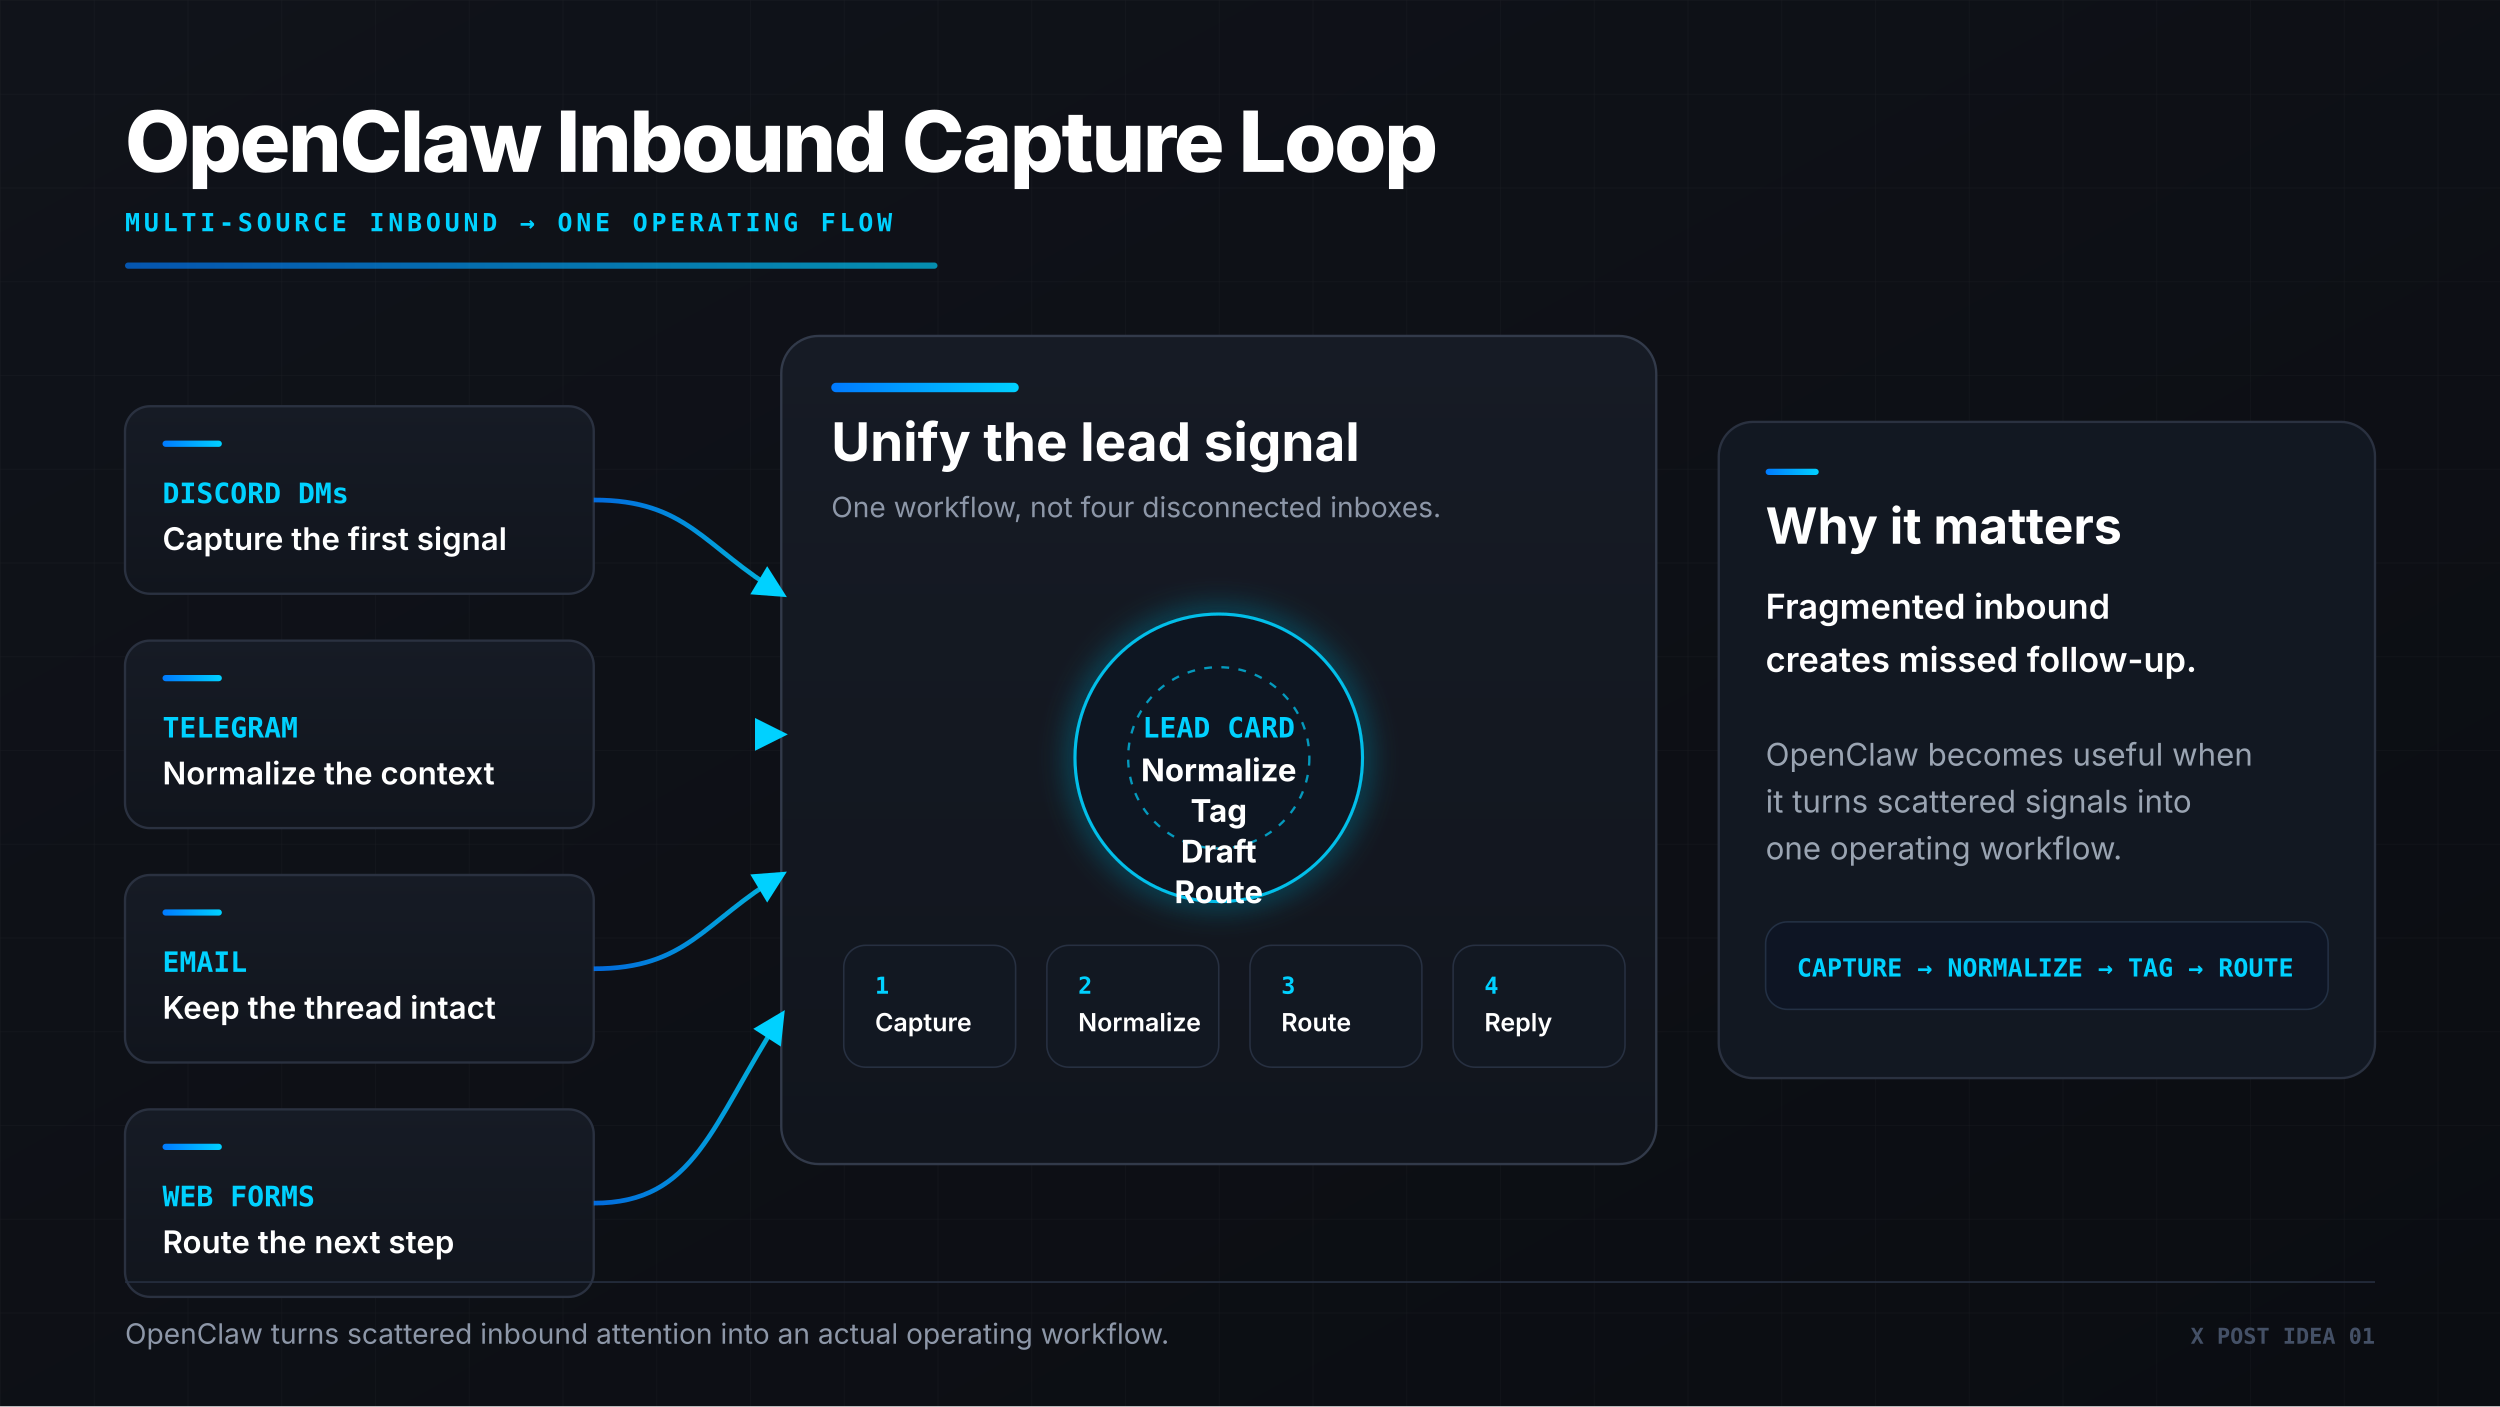
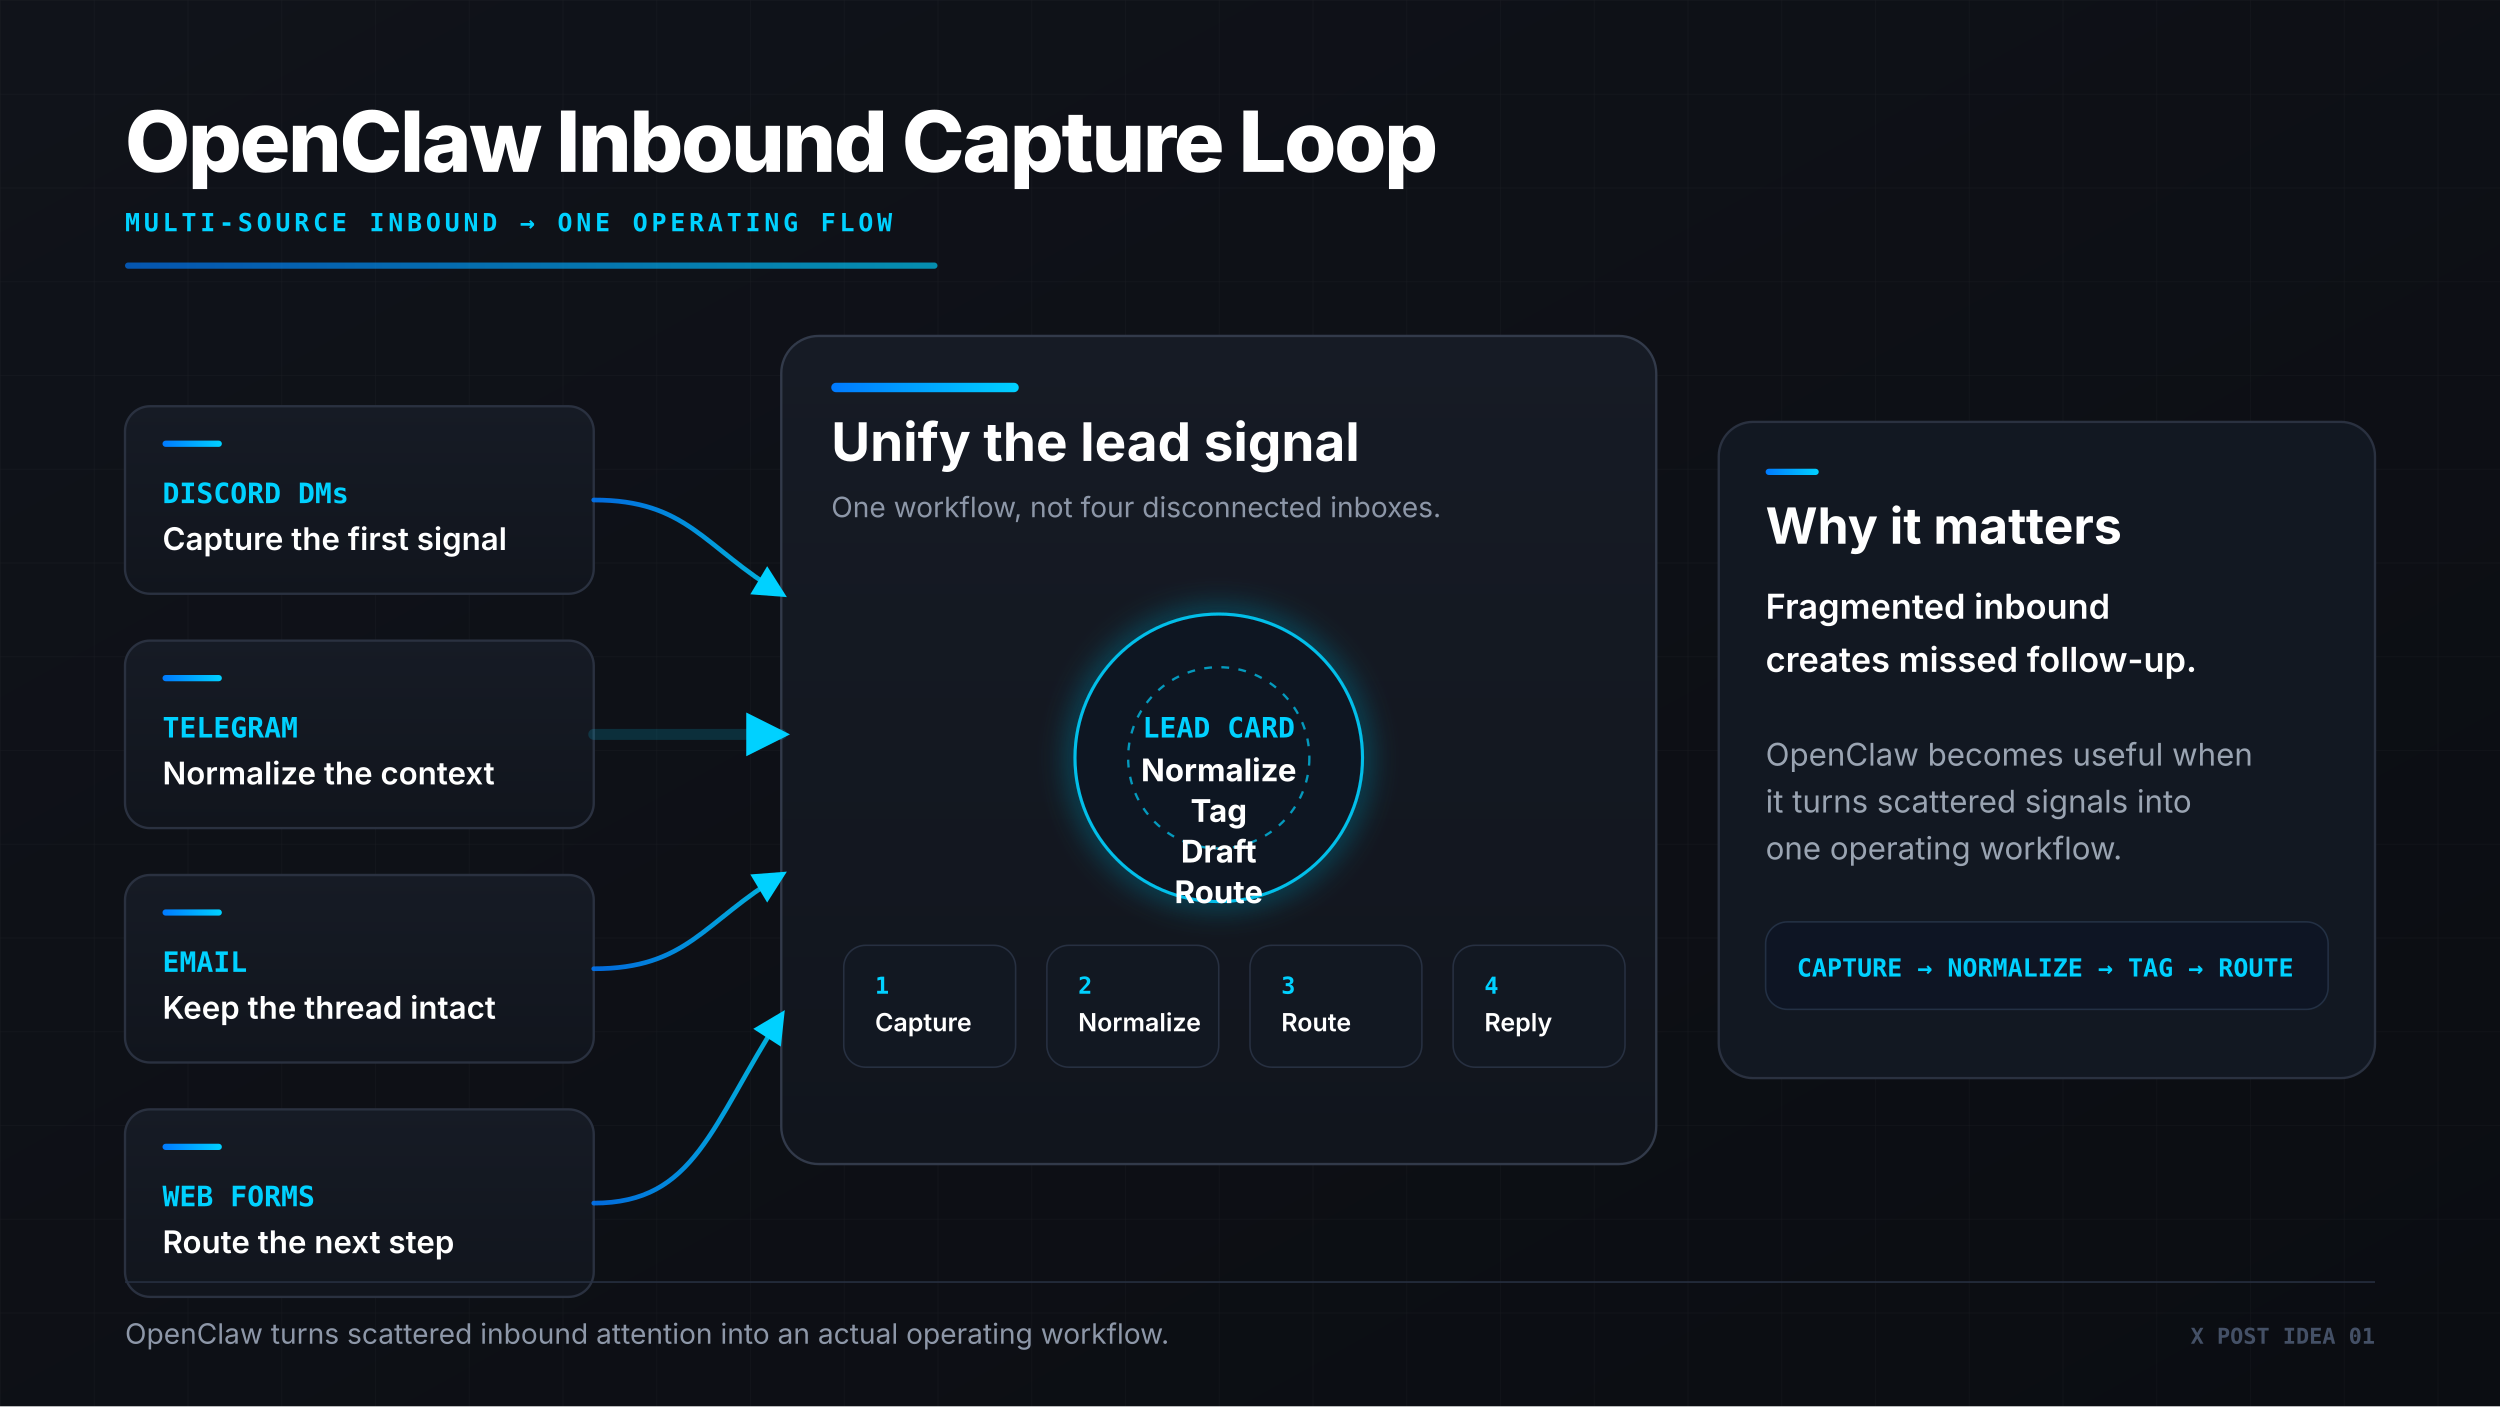
<svg xmlns="http://www.w3.org/2000/svg" width="1600" height="900" viewBox="0 0 1600 900">
  <defs>
    <linearGradient id="bgGrad" x1="0%" y1="0%" x2="100%" y2="100%">
      <stop offset="0%" style="stop-color:#10131A;stop-opacity:1" />
      <stop offset="100%" style="stop-color:#0B0D12;stop-opacity:1" />
    </linearGradient>
    <linearGradient id="cardGrad" x1="0%" y1="0%" x2="0%" y2="100%">
      <stop offset="0%" style="stop-color:#161B25;stop-opacity:1" />
      <stop offset="100%" style="stop-color:#11151D;stop-opacity:1" />
    </linearGradient>
    <linearGradient id="accentGrad" x1="0%" y1="0%" x2="100%" y2="0%">
      <stop offset="0%" style="stop-color:#007AFF;stop-opacity:1" />
      <stop offset="100%" style="stop-color:#00D1FF;stop-opacity:1" />
    </linearGradient>
    <filter id="glow" x="-30%" y="-30%" width="160%" height="160%">
      <feGaussianBlur stdDeviation="10" result="blur" />
      <feMerge>
        <feMergeNode in="blur" />
        <feMergeNode in="SourceGraphic" />
      </feMerge>
    </filter>
    <pattern id="grid" width="60" height="60" patternUnits="userSpaceOnUse">
      <path d="M 60 0 L 0 0 0 60" fill="none" stroke="#FFFFFF" stroke-width="0.7" stroke-opacity="0.04" />
    </pattern>
    <marker id="arrow" viewBox="0 0 10 10" refX="8" refY="5" markerWidth="7" markerHeight="7" orient="auto-start-reverse">
      <path d="M 0 0 L 10 5 L 0 10 z" fill="#00D1FF" />
    </marker>
  </defs>
  <rect width="1600" height="900" fill="url(#bgGrad)" />
  <rect width="1600" height="900" fill="url(#grid)" />
  <text x="80" y="110" font-family="Inter, -apple-system, sans-serif" font-size="54" font-weight="800" fill="#FFFFFF" letter-spacing="-1.4">OpenClaw Inbound Capture Loop</text>
  <text x="80" y="148" font-family="ui-monospace, monospace" font-size="16" font-weight="600" fill="#00D1FF" letter-spacing="2.4">MULTI-SOURCE INBOUND → ONE OPERATING FLOW</text>
  <rect x="80" y="168" width="520" height="4" rx="2" fill="url(#accentGrad)" opacity="0.65" />
  <g transform="translate(80, 260)">
    <g>
      <rect width="300" height="120" rx="16" fill="url(#cardGrad)" stroke="#2A3140" stroke-width="1.5" />
      <rect x="24" y="22" width="38" height="4" rx="2" fill="url(#accentGrad)" />
      <text x="24" y="62" font-family="ui-monospace, monospace" font-size="18" font-weight="700" fill="#00D1FF">DISCORD DMs</text>
      <text x="24" y="92" font-family="Inter, -apple-system, sans-serif" font-size="20" font-weight="600" fill="#FFFFFF">Capture the first signal</text>
    </g>
    <g transform="translate(0, 150)">
      <rect width="300" height="120" rx="16" fill="url(#cardGrad)" stroke="#2A3140" stroke-width="1.5" />
      <rect x="24" y="22" width="38" height="4" rx="2" fill="url(#accentGrad)" />
      <text x="24" y="62" font-family="ui-monospace, monospace" font-size="18" font-weight="700" fill="#00D1FF">TELEGRAM</text>
      <text x="24" y="92" font-family="Inter, -apple-system, sans-serif" font-size="20" font-weight="600" fill="#FFFFFF">Normalize the context</text>
    </g>
    <g transform="translate(0, 300)">
      <rect width="300" height="120" rx="16" fill="url(#cardGrad)" stroke="#2A3140" stroke-width="1.5" />
      <rect x="24" y="22" width="38" height="4" rx="2" fill="url(#accentGrad)" />
      <text x="24" y="62" font-family="ui-monospace, monospace" font-size="18" font-weight="700" fill="#00D1FF">EMAIL</text>
      <text x="24" y="92" font-family="Inter, -apple-system, sans-serif" font-size="20" font-weight="600" fill="#FFFFFF">Keep the thread intact</text>
    </g>
    <g transform="translate(0, 450)">
      <rect width="300" height="120" rx="16" fill="url(#cardGrad)" stroke="#2A3140" stroke-width="1.5" />
      <rect x="24" y="22" width="38" height="4" rx="2" fill="url(#accentGrad)" />
      <text x="24" y="62" font-family="ui-monospace, monospace" font-size="18" font-weight="700" fill="#00D1FF">WEB FORMS</text>
      <text x="24" y="92" font-family="Inter, -apple-system, sans-serif" font-size="20" font-weight="600" fill="#FFFFFF">Route the next step</text>
    </g>
  </g>
  <g transform="translate(500, 215)">
    <rect width="560" height="530" rx="24" fill="url(#cardGrad)" stroke="#323A4A" stroke-width="1.5" />
    <rect x="32" y="30" width="120" height="6" rx="3" fill="url(#accentGrad)" />
    <text x="32" y="80" font-family="Inter, -apple-system, sans-serif" font-size="34" font-weight="700" fill="#FFFFFF">Unify the lead signal</text>
    <text x="32" y="116" font-family="Inter, -apple-system, sans-serif" font-size="18" font-weight="400" fill="#8D97A8">One workflow, not four disconnected inboxes.</text>
    <g transform="translate(90, 165)">
      <circle cx="190" cy="105" r="92" fill="#0E1524" stroke="#00D1FF" stroke-width="2" opacity="0.9" filter="url(#glow)" />
      <circle cx="190" cy="105" r="58" fill="none" stroke="#00D1FF" stroke-width="1.5" stroke-dasharray="5 6" opacity="0.7" />
      <text x="190" y="92" text-anchor="middle" font-family="ui-monospace, monospace" font-size="18" font-weight="700" fill="#00D1FF">LEAD CARD</text>
      <text x="190" y="120" text-anchor="middle" font-family="Inter, -apple-system, sans-serif" font-size="20" font-weight="700" fill="#FFFFFF">Normalize</text>
      <text x="190" y="146" text-anchor="middle" font-family="Inter, -apple-system, sans-serif" font-size="20" font-weight="700" fill="#FFFFFF">Tag</text>
      <text x="190" y="172" text-anchor="middle" font-family="Inter, -apple-system, sans-serif" font-size="20" font-weight="700" fill="#FFFFFF">Draft</text>
      <text x="190" y="198" text-anchor="middle" font-family="Inter, -apple-system, sans-serif" font-size="20" font-weight="700" fill="#FFFFFF">Route</text>
    </g>
    <g transform="translate(40, 390)">
      <rect x="0" y="0" width="110" height="78" rx="14" fill="#121822" stroke="#273041" />
      <text x="20" y="31" font-family="ui-monospace, monospace" font-size="15" font-weight="700" fill="#00D1FF">1</text>
      <text x="20" y="55" font-family="Inter, -apple-system, sans-serif" font-size="16" font-weight="600" fill="#FFFFFF">Capture</text>
      <rect x="130" y="0" width="110" height="78" rx="14" fill="#121822" stroke="#273041" />
      <text x="150" y="31" font-family="ui-monospace, monospace" font-size="15" font-weight="700" fill="#00D1FF">2</text>
      <text x="150" y="55" font-family="Inter, -apple-system, sans-serif" font-size="16" font-weight="600" fill="#FFFFFF">Normalize</text>
      <rect x="260" y="0" width="110" height="78" rx="14" fill="#121822" stroke="#273041" />
      <text x="280" y="31" font-family="ui-monospace, monospace" font-size="15" font-weight="700" fill="#00D1FF">3</text>
      <text x="280" y="55" font-family="Inter, -apple-system, sans-serif" font-size="16" font-weight="600" fill="#FFFFFF">Route</text>
      <rect x="390" y="0" width="110" height="78" rx="14" fill="#121822" stroke="#273041" />
      <text x="410" y="31" font-family="ui-monospace, monospace" font-size="15" font-weight="700" fill="#00D1FF">4</text>
      <text x="410" y="55" font-family="Inter, -apple-system, sans-serif" font-size="16" font-weight="600" fill="#FFFFFF">Reply</text>
    </g>
  </g>
-   <path d="M 380 320 C 440 320 450 350 500 380" fill="none" stroke="url(#accentGrad)" stroke-width="3" stroke-opacity="0.85" marker-end="url(#arrow)" />
-   <path d="M 380 470 C 440 470 450 470 500 470" fill="none" stroke="url(#accentGrad)" stroke-width="3" stroke-opacity="0.85" marker-end="url(#arrow)" />
-   <path d="M 380 620 C 440 620 450 590 500 560" fill="none" stroke="url(#accentGrad)" stroke-width="3" stroke-opacity="0.85" marker-end="url(#arrow)" />
-   <path d="M 380 770 C 445 770 455 720 500 650" fill="none" stroke="url(#accentGrad)" stroke-width="3" stroke-opacity="0.85" marker-end="url(#arrow)" />
+   <path d="M 380 320 C 440 320 450 350 500 380" fill="none" stroke="url(#accentGrad)" stroke-width="3" stroke-opacity="0.85" marker-end="url(#arrow)" stroke-linecap="round" />
+   <path d="M 380 470 C 440 470 450 470 500 470" fill="none" stroke="#00D1FF" stroke-width="7" stroke-opacity="0.16" stroke-linecap="round" />
+   <path d="M 380 470 C 440 470 450 470 500 470" fill="none" stroke="url(#accentGrad)" stroke-width="4" stroke-opacity="0.95" marker-end="url(#arrow)" stroke-linecap="round" />
+   <path d="M 380 620 C 440 620 450 590 500 560" fill="none" stroke="url(#accentGrad)" stroke-width="3" stroke-opacity="0.85" marker-end="url(#arrow)" stroke-linecap="round" />
+   <path d="M 380 770 C 445 770 455 720 500 650" fill="none" stroke="url(#accentGrad)" stroke-width="3" stroke-opacity="0.85" marker-end="url(#arrow)" stroke-linecap="round" />
  <g transform="translate(1100, 270)">
    <rect width="420" height="420" rx="22" fill="#121822" stroke="#2A3140" stroke-width="1.5" />
    <rect x="30" y="30" width="34" height="4" rx="2" fill="url(#accentGrad)" />
    <text x="30" y="78" font-family="Inter, -apple-system, sans-serif" font-size="32" font-weight="700" fill="#FFFFFF">Why it matters</text>
    <text x="30" y="126" font-family="Inter, -apple-system, sans-serif" font-size="22" font-weight="600" fill="#FFFFFF">
      <tspan x="30" dy="0">Fragmented inbound</tspan>
      <tspan x="30" dy="34">creates missed follow-up.</tspan>
    </text>
    <text x="30" y="220" font-family="Inter, -apple-system, sans-serif" font-size="20" font-weight="400" fill="#9AA4B2">
      <tspan x="30" dy="0">OpenClaw becomes useful when</tspan>
      <tspan x="30" dy="30">it turns scattered signals into</tspan>
      <tspan x="30" dy="30">one operating workflow.</tspan>
    </text>
    <rect x="30" y="320" width="360" height="56" rx="14" fill="#0E1524" stroke="#233044" />
    <text x="50" y="355" font-family="ui-monospace, monospace" font-size="16" font-weight="700" fill="#00D1FF">CAPTURE → NORMALIZE → TAG → ROUTE</text>
  </g>
  <rect x="80" y="820" width="1440" height="1" fill="#273041" />
  <text x="80" y="860" font-family="Inter, -apple-system, sans-serif" font-size="18" font-weight="400" fill="#8D97A8">OpenClaw turns scattered inbound attention into an actual operating workflow.</text>
  <text x="1520" y="860" text-anchor="end" font-family="ui-monospace, monospace" font-size="14" font-weight="600" fill="#445066">X POST IDEA 01</text>
</svg>
